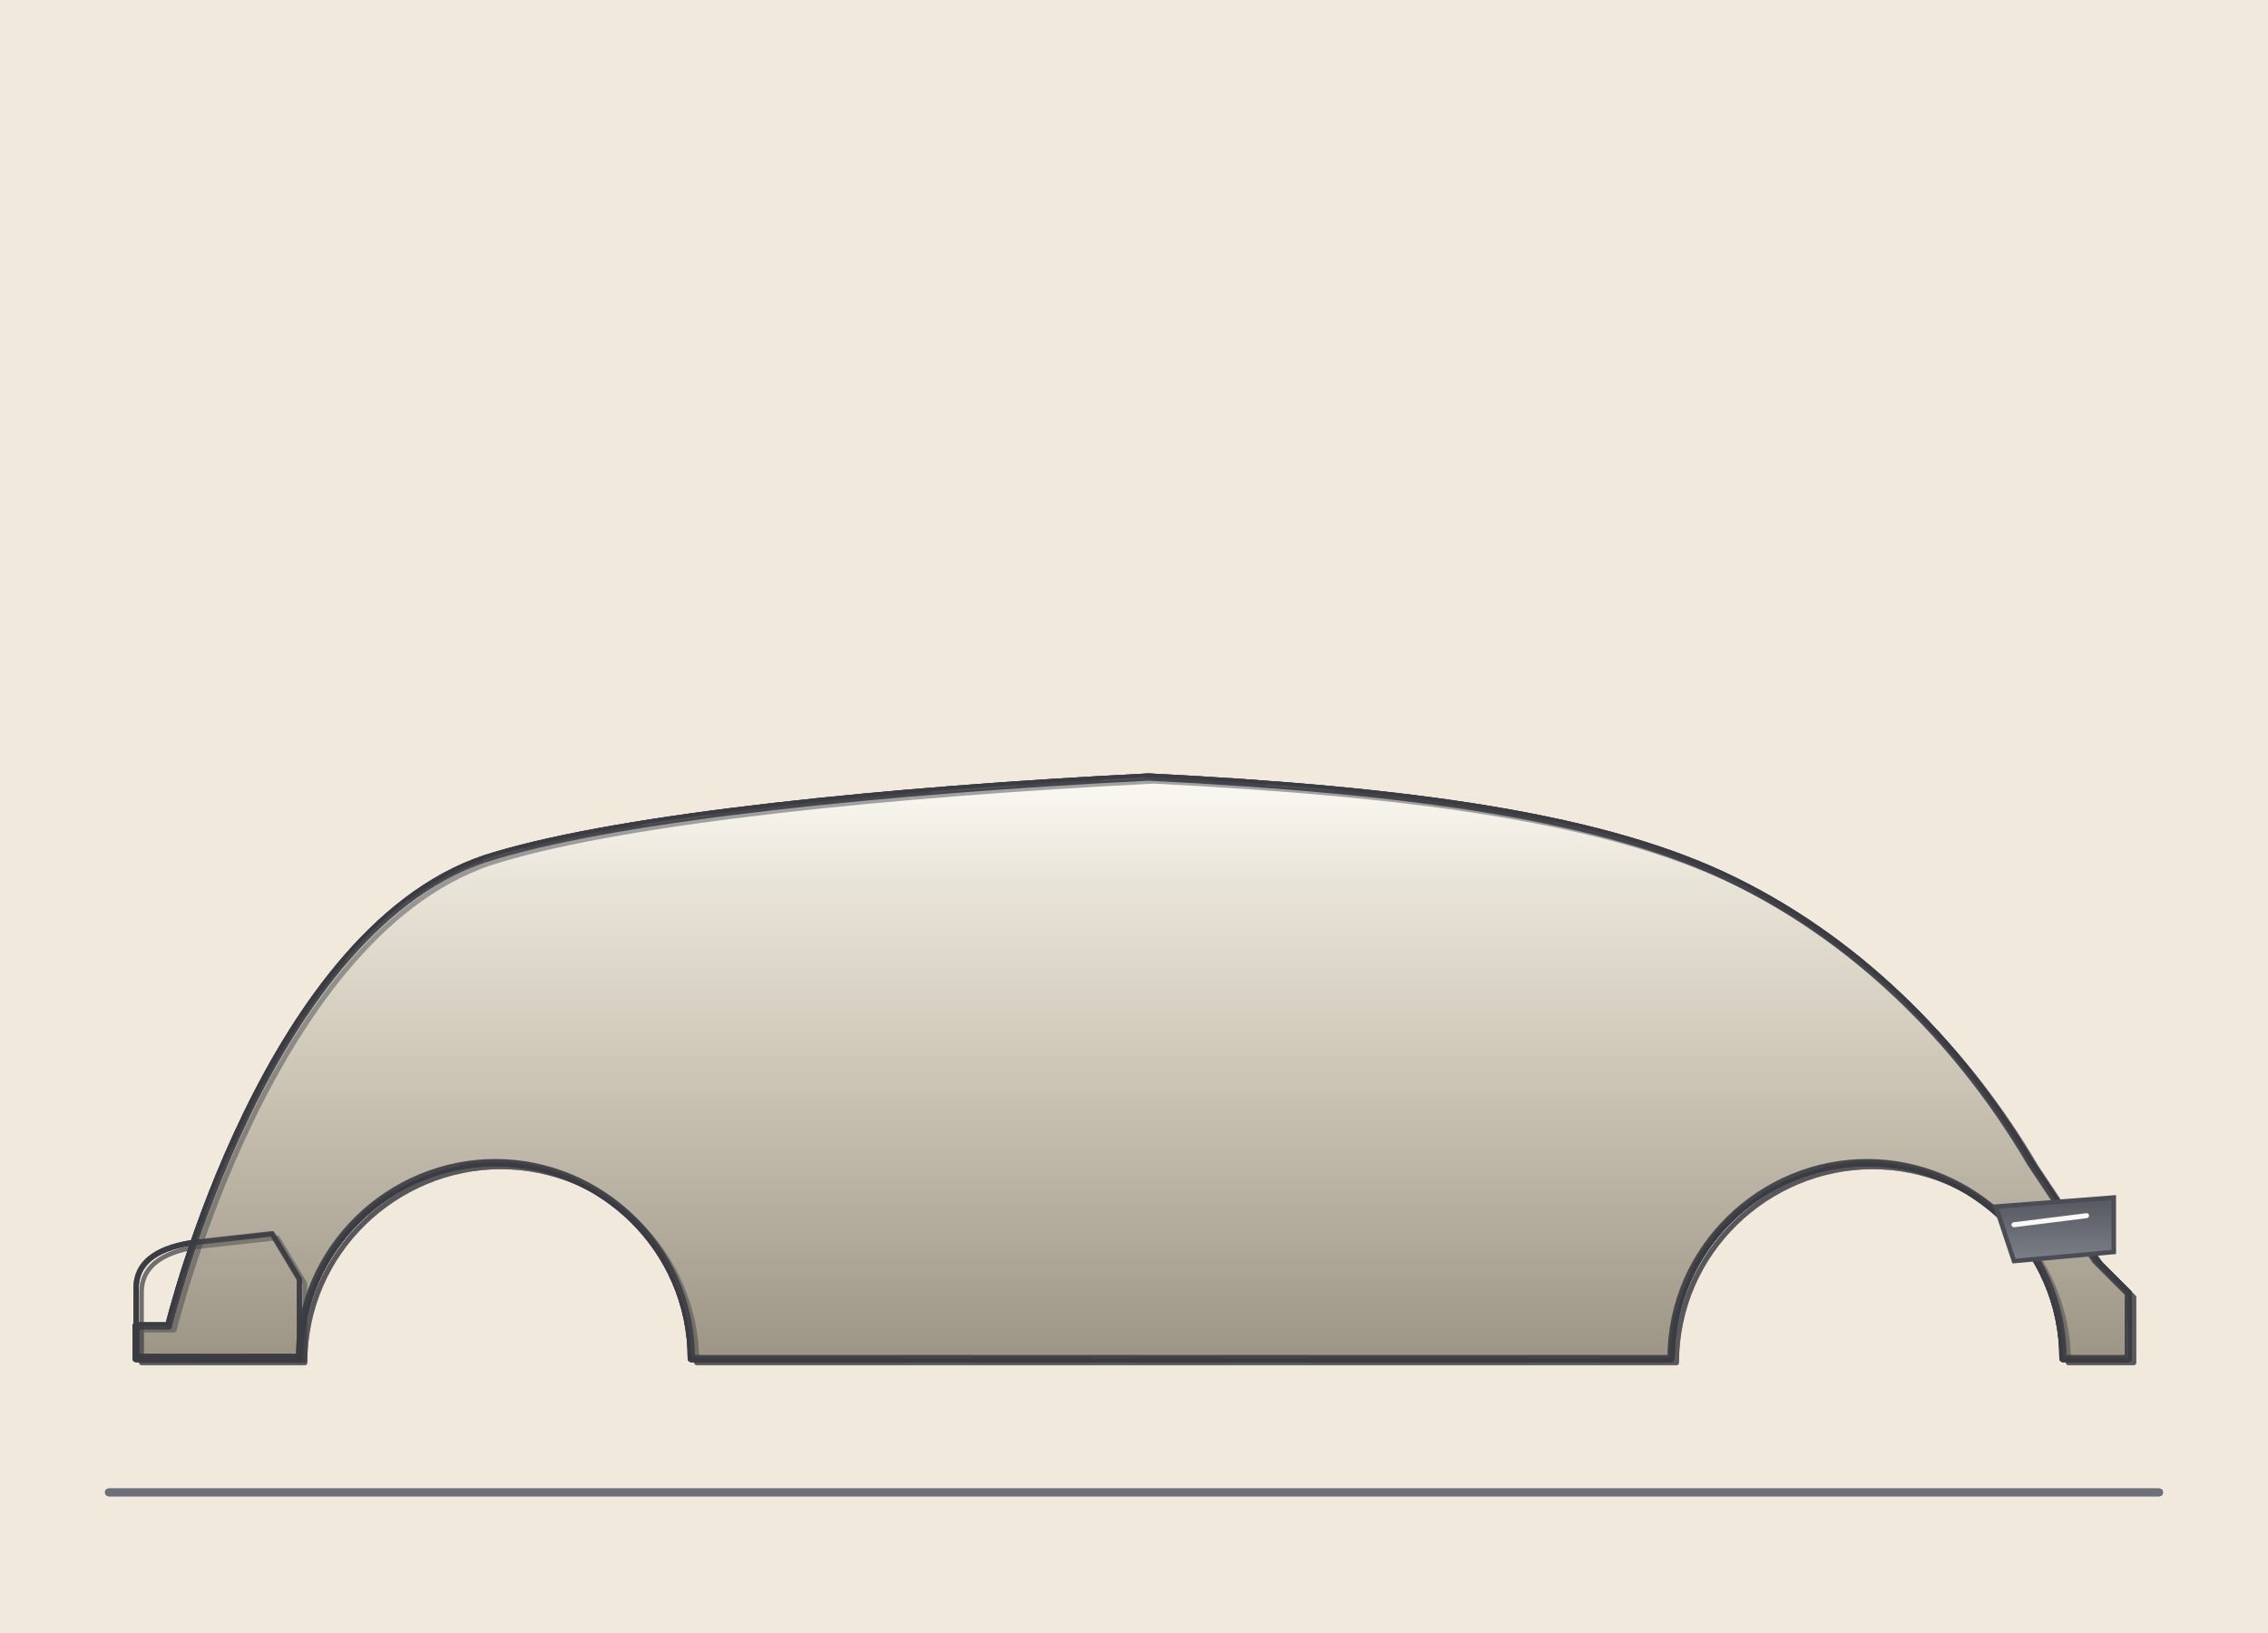
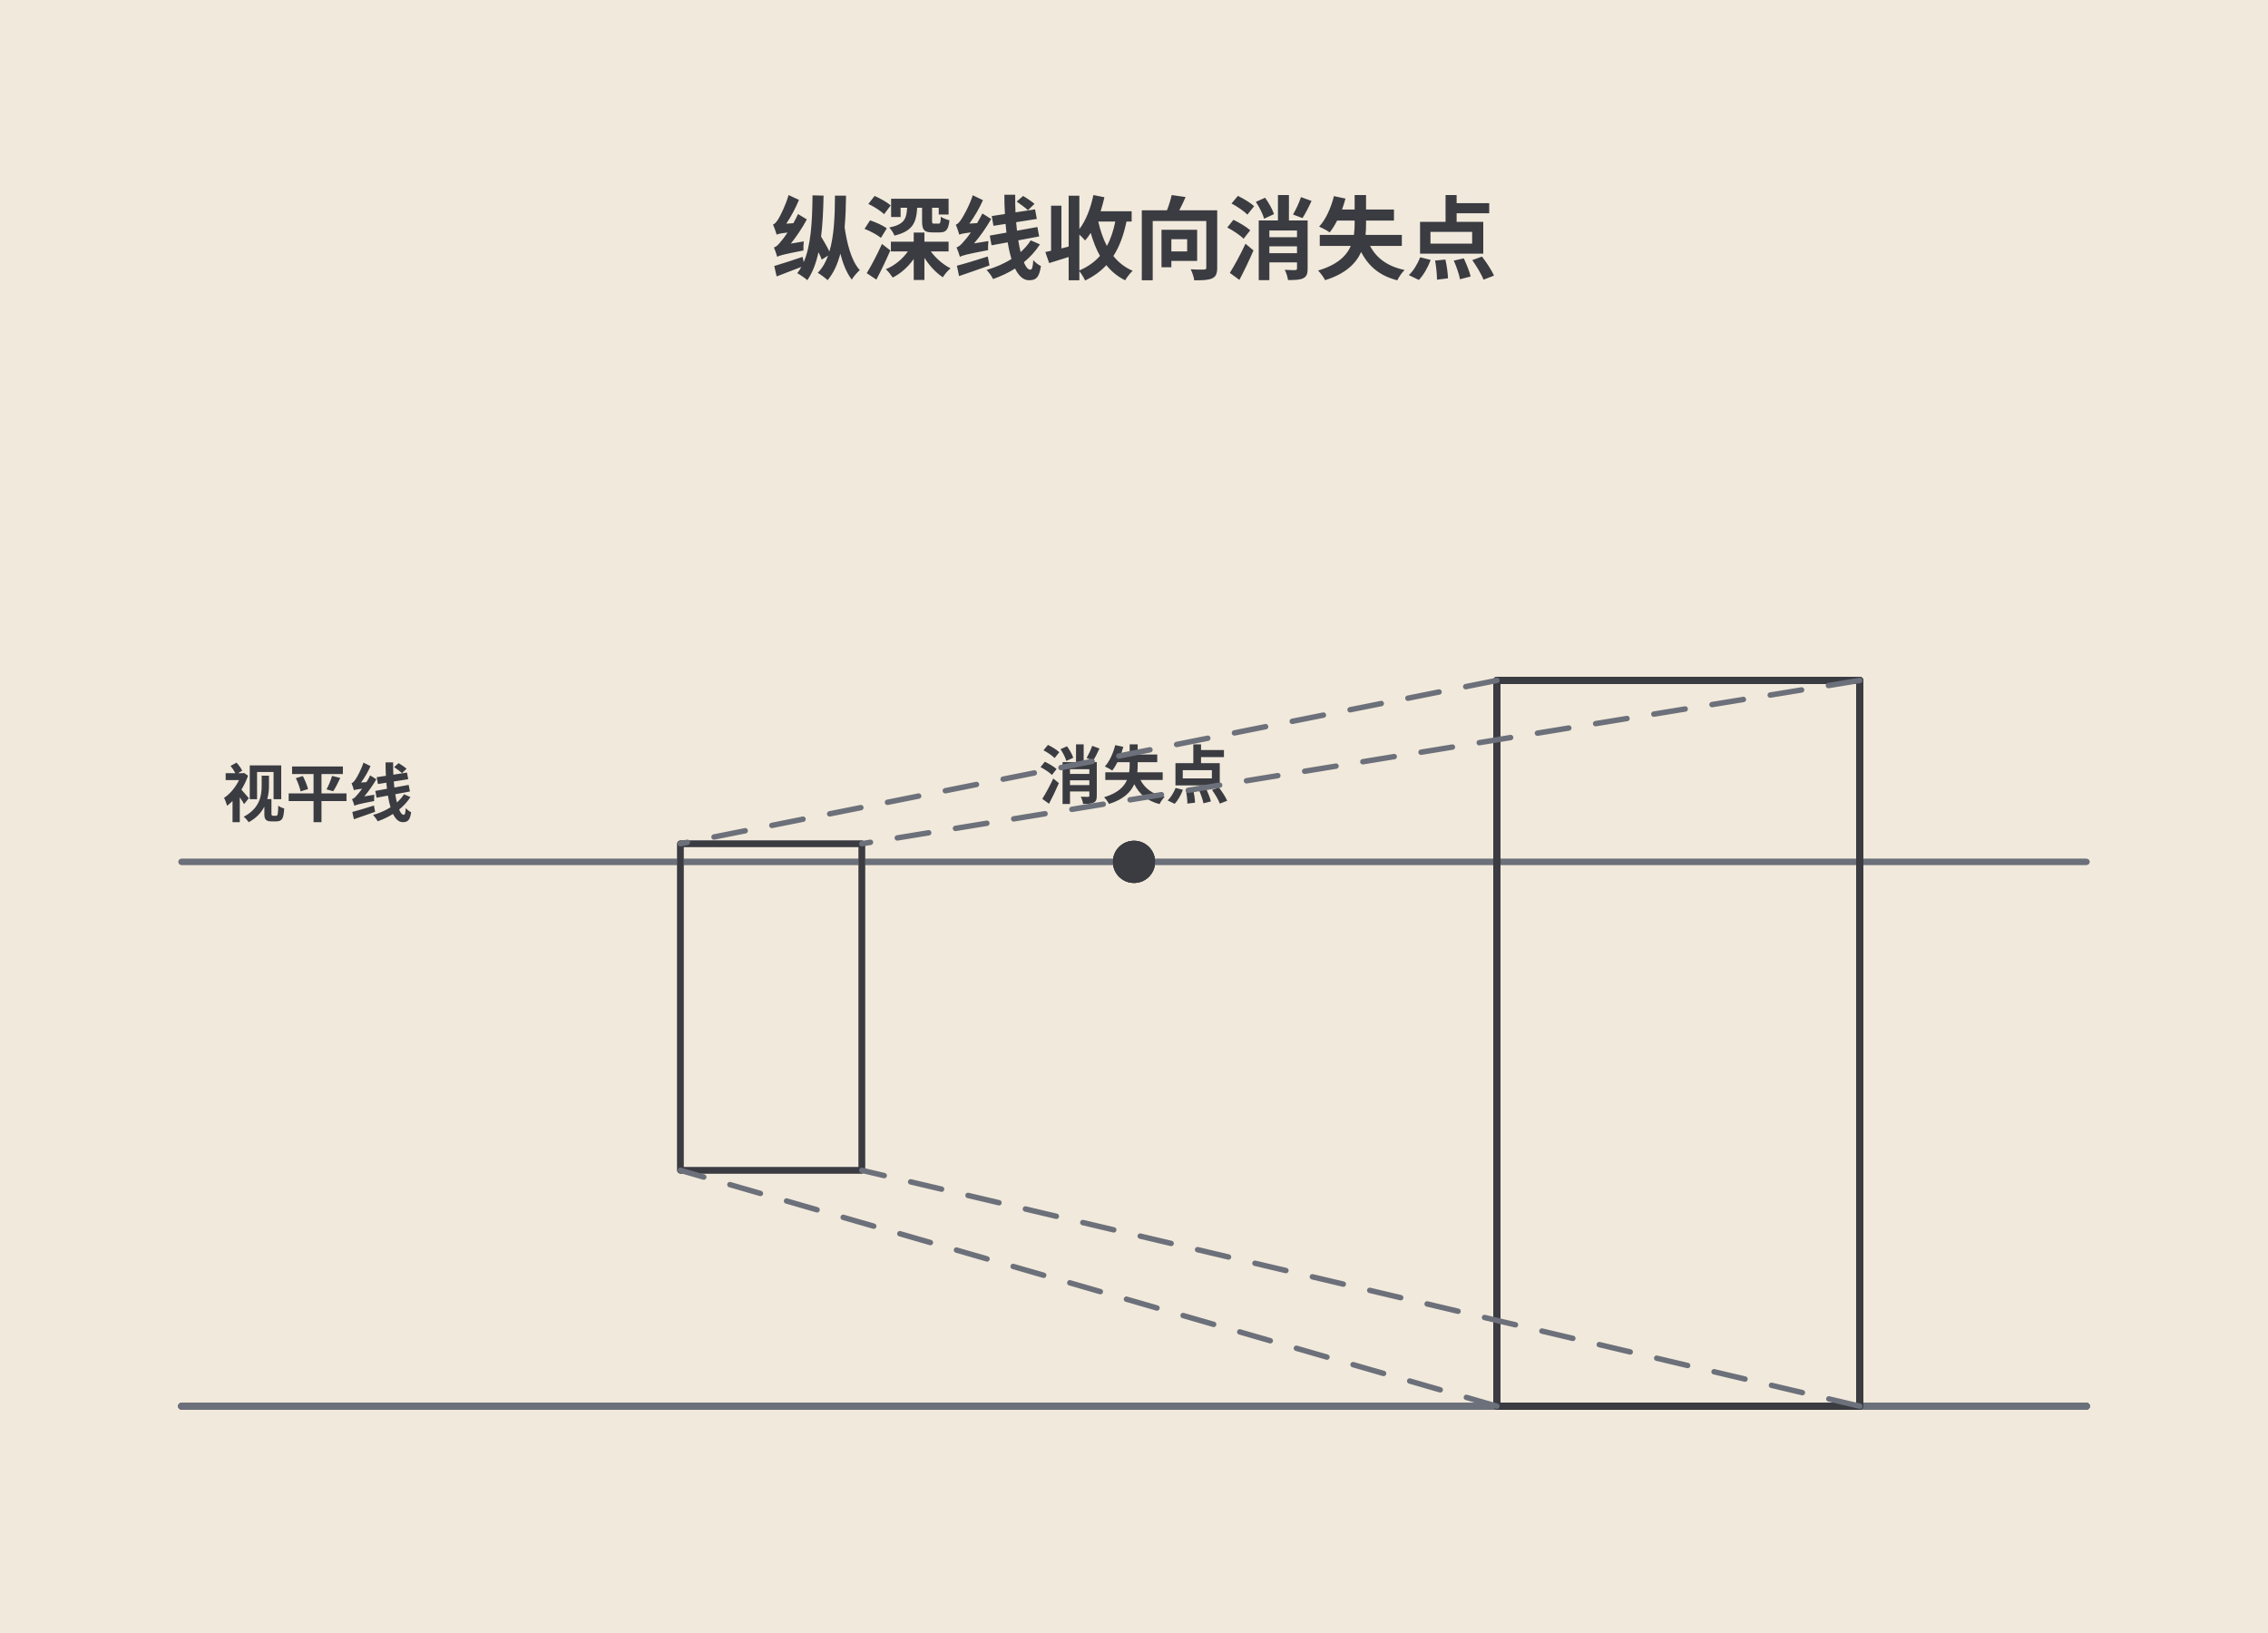
<svg xmlns="http://www.w3.org/2000/svg" viewBox="0 0 500 360" role="img">
  <defs>
    <linearGradient id="gBody" x1="0" y1="0" x2="0" y2="1">
      <stop offset="0%" stop-color="#FBF9F3" />
      <stop offset="18%" stop-color="#E9E4D8" />
      <stop offset="55%" stop-color="#C9C2B2" />
      <stop offset="100%" stop-color="#9C9484" />
    </linearGradient>
    <linearGradient id="gGlass" x1="0" y1="0" x2="0" y2="1">
      <stop offset="0%" stop-color="#55585F" />
      <stop offset="100%" stop-color="#7B7F88" />
    </linearGradient>
    <radialGradient id="gTire" cx="0.5" cy="0.5" r="0.5">
      <stop offset="0%" stop-color="#4A4E55" />
      <stop offset="75%" stop-color="#2D3036" />
      <stop offset="100%" stop-color="#202227" />
    </radialGradient>
    <radialGradient id="gRim" cx="0.5" cy="0.5" r="0.5">
      <stop offset="0%" stop-color="#F3F2EC" />
      <stop offset="70%" stop-color="#C6C1B4" />
      <stop offset="100%" stop-color="#A39C8D" />
    </radialGradient>
    <radialGradient id="gGround" cx="0.5" cy="0.5" r="0.5">
      <stop offset="0%" stop-color="#8A8478" stop-opacity="0.34" />
      <stop offset="100%" stop-color="#8A8478" stop-opacity="0" />
    </radialGradient>
  </defs>
  <rect x="0" y="0" width="500" height="360" fill="#F1E9DB" />
-   <line x1="24" y1="329" x2="476" y2="329" stroke="#6C707A" stroke-width="1.7" stroke-linecap="round" stroke-linejoin="round" />
-   <path d="M37.2 292.3 C37.2 292.3 58.8 203.0 109.2 188.6 C138.0 180.0 195.6 174.2 253.2 171.3 C310.8 174.2 354.0 180.0 382.8 194.4 C411.6 208.7 433.2 231.8 447.6 256.3 L462.0 277.9 L469.2 285.1 L469.2 299.5 L454.8 299.5 C454.8 275.0 434.6 256.3 411.6 256.3 C388.6 256.3 368.4 275.0 368.4 299.5 L152.4 299.5 C152.4 275.0 132.2 256.3 109.2 256.3 C86.2 256.3 66.0 275.0 66.0 299.5 L30.0 299.5 L30.0 292.3 Z" fill="url(#gBody)" />
-   <path d="M37.2 292.3 C37.2 292.3 58.8 203.0 109.2 188.6 C138.0 180.0 195.6 174.2 253.2 171.3 C310.8 174.2 354.0 180.0 382.8 194.4 C411.6 208.7 433.2 231.8 447.6 256.3 L462.0 277.9 L469.2 285.1 L469.2 299.5 L454.8 299.5 C454.8 275.0 434.6 256.3 411.6 256.3 C388.6 256.3 368.4 275.0 368.4 299.5 L152.4 299.5 C152.4 275.0 132.2 256.3 109.2 256.3 C86.2 256.3 66.0 275.0 66.0 299.5 L30.0 299.5 L30.0 292.3 Z" stroke="#3A3C42" stroke-width="1.6" stroke-linecap="round" stroke-linejoin="round" fill="none" opacity="0.9" />
-   <path d="M37.2 292.3 C37.2 292.3 58.8 203.0 109.2 188.6 C138.0 180.0 195.6 174.2 253.2 171.3 C310.8 174.2 354.0 180.0 382.8 194.4 C411.6 208.7 433.2 231.8 447.6 256.3 L462.0 277.9 L469.2 285.1 L469.2 299.5 L454.8 299.5 C454.8 275.0 434.6 256.3 411.6 256.3 C388.6 256.3 368.4 275.0 368.4 299.5 L152.4 299.5 C152.4 275.0 132.2 256.3 109.2 256.3 C86.2 256.3 66.0 275.0 66.0 299.5 L30.0 299.5 L30.0 292.3 Z" stroke="#3A3C42" stroke-width="1.1" stroke-linecap="round" stroke-linejoin="round" fill="none" opacity="0.45" transform="translate(1.2 0.9)" />
-   <path d="M37.2 292.3 C37.2 292.3 58.8 203.0 109.2 188.6 C138.0 180.0 195.6 174.2 253.2 171.3 C310.8 174.2 354.0 180.0 382.8 194.4 C411.6 208.7 433.2 231.8 447.6 256.3 L462.0 277.9 L469.2 285.1 L469.2 299.5 L454.8 299.5 C454.8 275.0 434.6 256.3 411.6 256.3 C388.6 256.3 368.4 275.0 368.4 299.5 L152.4 299.5 C152.4 275.0 132.2 256.3 109.2 256.3 C86.2 256.3 66.0 275.0 66.0 299.5 L30.0 299.5 L30.0 292.3 Z" stroke="#3A3C42" stroke-width="0.8" stroke-linecap="round" stroke-linejoin="round" fill="none" stroke-dasharray="26 16 48 20 18 10" opacity="0.5" />
-   <line x1="24" y1="329" x2="476" y2="329" stroke="#6C707A" stroke-width="1.7" stroke-linecap="round" stroke-linejoin="round" />
-   <path d="M37.2 292.3 C37.2 292.3 58.8 203.0 109.2 188.6 C138.0 180.0 195.6 174.2 253.2 171.3 C310.8 174.2 354.0 180.0 382.8 194.4 C411.6 208.7 433.2 231.8 447.6 256.3 L462.0 277.9 L469.2 285.1 L469.2 299.5 L454.8 299.5 C454.8 275.0 434.6 256.3 411.6 256.3 C388.6 256.3 368.4 275.0 368.4 299.5 L152.4 299.5 C152.4 275.0 132.2 256.3 109.2 256.3 C86.2 256.3 66.0 275.0 66.0 299.5 L30.0 299.5 L30.0 292.3 Z" fill="url(#gBody)" />
-   <path d="M37.2 292.3 C37.2 292.3 58.8 203.0 109.2 188.6 C138.0 180.0 195.6 174.2 253.2 171.3 C310.8 174.2 354.0 180.0 382.8 194.4 C411.6 208.7 433.2 231.8 447.6 256.3 L462.0 277.9 L469.2 285.1 L469.2 299.5 L454.8 299.5 C454.8 275.0 434.6 256.3 411.6 256.3 C388.6 256.3 368.4 275.0 368.4 299.5 L152.4 299.5 C152.4 275.0 132.2 256.3 109.2 256.3 C86.2 256.3 66.0 275.0 66.0 299.5 L30.0 299.5 L30.0 292.3 Z" stroke="#3A3C42" stroke-width="1.6" stroke-linecap="round" stroke-linejoin="round" fill="none" opacity="0.9" />
-   <path d="M37.2 292.3 C37.2 292.3 58.8 203.0 109.2 188.6 C138.0 180.0 195.6 174.2 253.2 171.3 C310.8 174.2 354.0 180.0 382.8 194.4 C411.6 208.7 433.2 231.8 447.6 256.3 L462.0 277.9 L469.2 285.1 L469.2 299.5 L454.8 299.5 C454.8 275.0 434.6 256.3 411.6 256.3 C388.6 256.3 368.4 275.0 368.4 299.5 L152.4 299.5 C152.4 275.0 132.2 256.3 109.2 256.3 C86.2 256.3 66.0 275.0 66.0 299.5 L30.0 299.5 L30.0 292.3 Z" stroke="#3A3C42" stroke-width="1.1" stroke-linecap="round" stroke-linejoin="round" fill="none" opacity="0.45" transform="translate(1.2 0.9)" />
-   <path d="M37.2 292.3 C37.2 292.3 58.8 203.0 109.2 188.6 C138.0 180.0 195.6 174.2 253.2 171.3 C310.8 174.2 354.0 180.0 382.8 194.4 C411.6 208.7 433.2 231.8 447.6 256.3 L462.0 277.9 L469.2 285.1 L469.2 299.5 L454.8 299.5 C454.8 275.0 434.6 256.3 411.6 256.3 C388.6 256.3 368.4 275.0 368.4 299.5 L152.4 299.5 C152.4 275.0 132.2 256.3 109.2 256.3 C86.2 256.3 66.0 275.0 66.0 299.5 L30.0 299.5 L30.0 292.3 Z" stroke="#3A3C42" stroke-width="0.8" stroke-linecap="round" stroke-linejoin="round" fill="none" stroke-dasharray="26 16 48 20 18 10" opacity="0.5" />
-   <path d="M30 299 L30 284 Q30 276 42 274 L60 272 L66 282 L66 299 Z" stroke="#3A3C42" stroke-width="1.2" stroke-linecap="round" stroke-linejoin="round" fill="none" opacity="0.9" />
-   <path d="M30 299 L30 284 Q30 276 42 274 L60 272 L66 282 L66 299 Z" stroke="#3A3C42" stroke-width="1" stroke-linecap="round" stroke-linejoin="round" fill="none" opacity="0.45" transform="translate(1.2 0.9)" />
-   <path d="M30 299 L30 284 Q30 276 42 274 L60 272 L66 282 L66 299 Z" stroke="#3A3C42" stroke-width="0.8" stroke-linecap="round" stroke-linejoin="round" fill="none" stroke-dasharray="26 16 48 20 18 10" opacity="0.5" />
-   <line x1="24" y1="329" x2="476" y2="329" stroke="#6C707A" stroke-width="1.7" stroke-linecap="round" stroke-linejoin="round" />
-   <path d="M37.2 292.3 C37.2 292.3 58.8 203.0 109.2 188.6 C138.0 180.0 195.6 174.2 253.2 171.3 C310.8 174.2 354.0 180.0 382.8 194.4 C411.6 208.7 433.2 231.8 447.6 256.3 L462.0 277.9 L469.2 285.1 L469.2 299.5 L454.8 299.5 C454.8 275.0 434.6 256.3 411.6 256.3 C388.6 256.3 368.4 275.0 368.4 299.5 L152.4 299.5 C152.4 275.0 132.2 256.3 109.2 256.3 C86.2 256.3 66.0 275.0 66.0 299.5 L30.0 299.5 L30.0 292.3 Z" fill="url(#gBody)" />
-   <path d="M37.2 292.3 C37.2 292.3 58.8 203.0 109.2 188.6 C138.0 180.0 195.6 174.2 253.2 171.3 C310.8 174.2 354.0 180.0 382.8 194.4 C411.6 208.7 433.2 231.8 447.6 256.3 L462.0 277.9 L469.2 285.1 L469.2 299.5 L454.8 299.5 C454.8 275.0 434.6 256.3 411.6 256.3 C388.6 256.3 368.4 275.0 368.4 299.5 L152.4 299.5 C152.4 275.0 132.2 256.3 109.2 256.3 C86.2 256.3 66.0 275.0 66.0 299.5 L30.0 299.5 L30.0 292.3 Z" stroke="#3A3C42" stroke-width="1.6" stroke-linecap="round" stroke-linejoin="round" fill="none" opacity="0.9" />
-   <path d="M37.2 292.3 C37.2 292.3 58.8 203.0 109.2 188.6 C138.0 180.0 195.6 174.2 253.2 171.3 C310.8 174.2 354.0 180.0 382.8 194.4 C411.6 208.7 433.2 231.8 447.6 256.3 L462.0 277.9 L469.2 285.1 L469.2 299.5 L454.8 299.5 C454.8 275.0 434.6 256.3 411.6 256.3 C388.6 256.3 368.4 275.0 368.4 299.5 L152.4 299.5 C152.4 275.0 132.2 256.3 109.2 256.3 C86.2 256.3 66.0 275.0 66.0 299.5 L30.0 299.5 L30.0 292.3 Z" stroke="#3A3C42" stroke-width="1.1" stroke-linecap="round" stroke-linejoin="round" fill="none" opacity="0.45" transform="translate(1.2 0.9)" />
-   <path d="M37.2 292.3 C37.2 292.3 58.8 203.0 109.2 188.6 C138.0 180.0 195.6 174.2 253.2 171.3 C310.8 174.2 354.0 180.0 382.8 194.4 C411.6 208.7 433.2 231.8 447.6 256.3 L462.0 277.9 L469.2 285.1 L469.2 299.5 L454.8 299.5 C454.8 275.0 434.6 256.3 411.6 256.3 C388.6 256.3 368.4 275.0 368.4 299.5 L152.4 299.5 C152.4 275.0 132.2 256.3 109.2 256.3 C86.2 256.3 66.0 275.0 66.0 299.5 L30.0 299.5 L30.0 292.3 Z" stroke="#3A3C42" stroke-width="0.8" stroke-linecap="round" stroke-linejoin="round" fill="none" stroke-dasharray="26 16 48 20 18 10" opacity="0.5" />
-   <path d="M30 299 L30 284 Q30 276 42 274 L60 272 L66 282 L66 299 Z" stroke="#3A3C42" stroke-width="1.2" stroke-linecap="round" stroke-linejoin="round" fill="none" opacity="0.9" />
-   <path d="M30 299 L30 284 Q30 276 42 274 L60 272 L66 282 L66 299 Z" stroke="#3A3C42" stroke-width="1" stroke-linecap="round" stroke-linejoin="round" fill="none" opacity="0.45" transform="translate(1.2 0.9)" />
-   <path d="M30 299 L30 284 Q30 276 42 274 L60 272 L66 282 L66 299 Z" stroke="#3A3C42" stroke-width="0.8" stroke-linecap="round" stroke-linejoin="round" fill="none" stroke-dasharray="26 16 48 20 18 10" opacity="0.5" />
-   <path d="M440 266 L466 264 L466 276 L444 278 Z" fill="url(#gGlass)" stroke="#4A4D55" stroke-width="1.0" />
-   <path d="M444 270 L460 268" stroke="#FBF9F3" stroke-width="1.1" stroke-linecap="round" stroke-linejoin="round" fill="none" />
+   <line x1="40" y1="190" x2="460" y2="190" stroke="#6C707A" stroke-width="1.3" stroke-linecap="round" stroke-linejoin="round" />
+   <circle cx="250" cy="190" r="4" stroke="#3A3C42" stroke-width="1.3" stroke-linecap="round" stroke-linejoin="round" fill="#3A3C42" />
+   <line x1="40" y1="310" x2="460" y2="310" stroke="#6C707A" stroke-width="1.5" stroke-linecap="round" stroke-linejoin="round" />
+   <text x="70" y="180" text-anchor="middle" font-size="14" font-family="'Microsoft YaHei', sans-serif" font-weight="600" fill="#3A3C42">视平线</text>
+   <text x="250" y="176" text-anchor="middle" font-size="14" font-family="'Microsoft YaHei', sans-serif" font-weight="600" fill="#3A3C42">消失点</text>
+   <line x1="40" y1="190" x2="460" y2="190" stroke="#6C707A" stroke-width="1.3" stroke-linecap="round" stroke-linejoin="round" />
+   <circle cx="250" cy="190" r="4" stroke="#3A3C42" stroke-width="1.3" stroke-linecap="round" stroke-linejoin="round" fill="#3A3C42" />
+   <line x1="40" y1="310" x2="460" y2="310" stroke="#6C707A" stroke-width="1.5" stroke-linecap="round" stroke-linejoin="round" />
+   <path d="M330 150 L410 150 L410 310 L330 310 Z" stroke="#3A3C42" stroke-width="1.6" stroke-linecap="round" stroke-linejoin="round" fill="none" />
+   <path d="M150 186 L190 186 L190 258 L150 258 Z" stroke="#3A3C42" stroke-width="1.4" stroke-linecap="round" stroke-linejoin="round" fill="none" />
+   <line x1="40" y1="190" x2="460" y2="190" stroke="#6C707A" stroke-width="1.3" stroke-linecap="round" stroke-linejoin="round" />
+   <circle cx="250" cy="190" r="4" stroke="#3A3C42" stroke-width="1.3" stroke-linecap="round" stroke-linejoin="round" fill="#3A3C42" />
+   <line x1="40" y1="310" x2="460" y2="310" stroke="#6C707A" stroke-width="1.5" stroke-linecap="round" stroke-linejoin="round" />
+   <path d="M330 150 L410 150 L410 310 L330 310 Z" stroke="#3A3C42" stroke-width="1.6" stroke-linecap="round" stroke-linejoin="round" fill="none" />
+   <path d="M150 186 L190 186 L190 258 L150 258 Z" stroke="#3A3C42" stroke-width="1.4" stroke-linecap="round" stroke-linejoin="round" fill="none" />
+   <line x1="330" y1="150" x2="150" y2="186" stroke="#6C707A" stroke-width="1.2" stroke-linecap="round" stroke-linejoin="round" stroke-dasharray="7 6" />
+   <line x1="410" y1="150" x2="190" y2="186" stroke="#6C707A" stroke-width="1.2" stroke-linecap="round" stroke-linejoin="round" stroke-dasharray="7 6" />
+   <line x1="330" y1="310" x2="150" y2="258" stroke="#6C707A" stroke-width="1.2" stroke-linecap="round" stroke-linejoin="round" stroke-dasharray="7 6" />
+   <line x1="410" y1="310" x2="190" y2="258" stroke="#6C707A" stroke-width="1.2" stroke-linecap="round" stroke-linejoin="round" stroke-dasharray="7 6" />
+   <text x="250" y="60" text-anchor="middle" font-size="20" font-family="'Microsoft YaHei', sans-serif" font-weight="600" fill="#3A3C42">纵深线收向消失点</text>
</svg>
